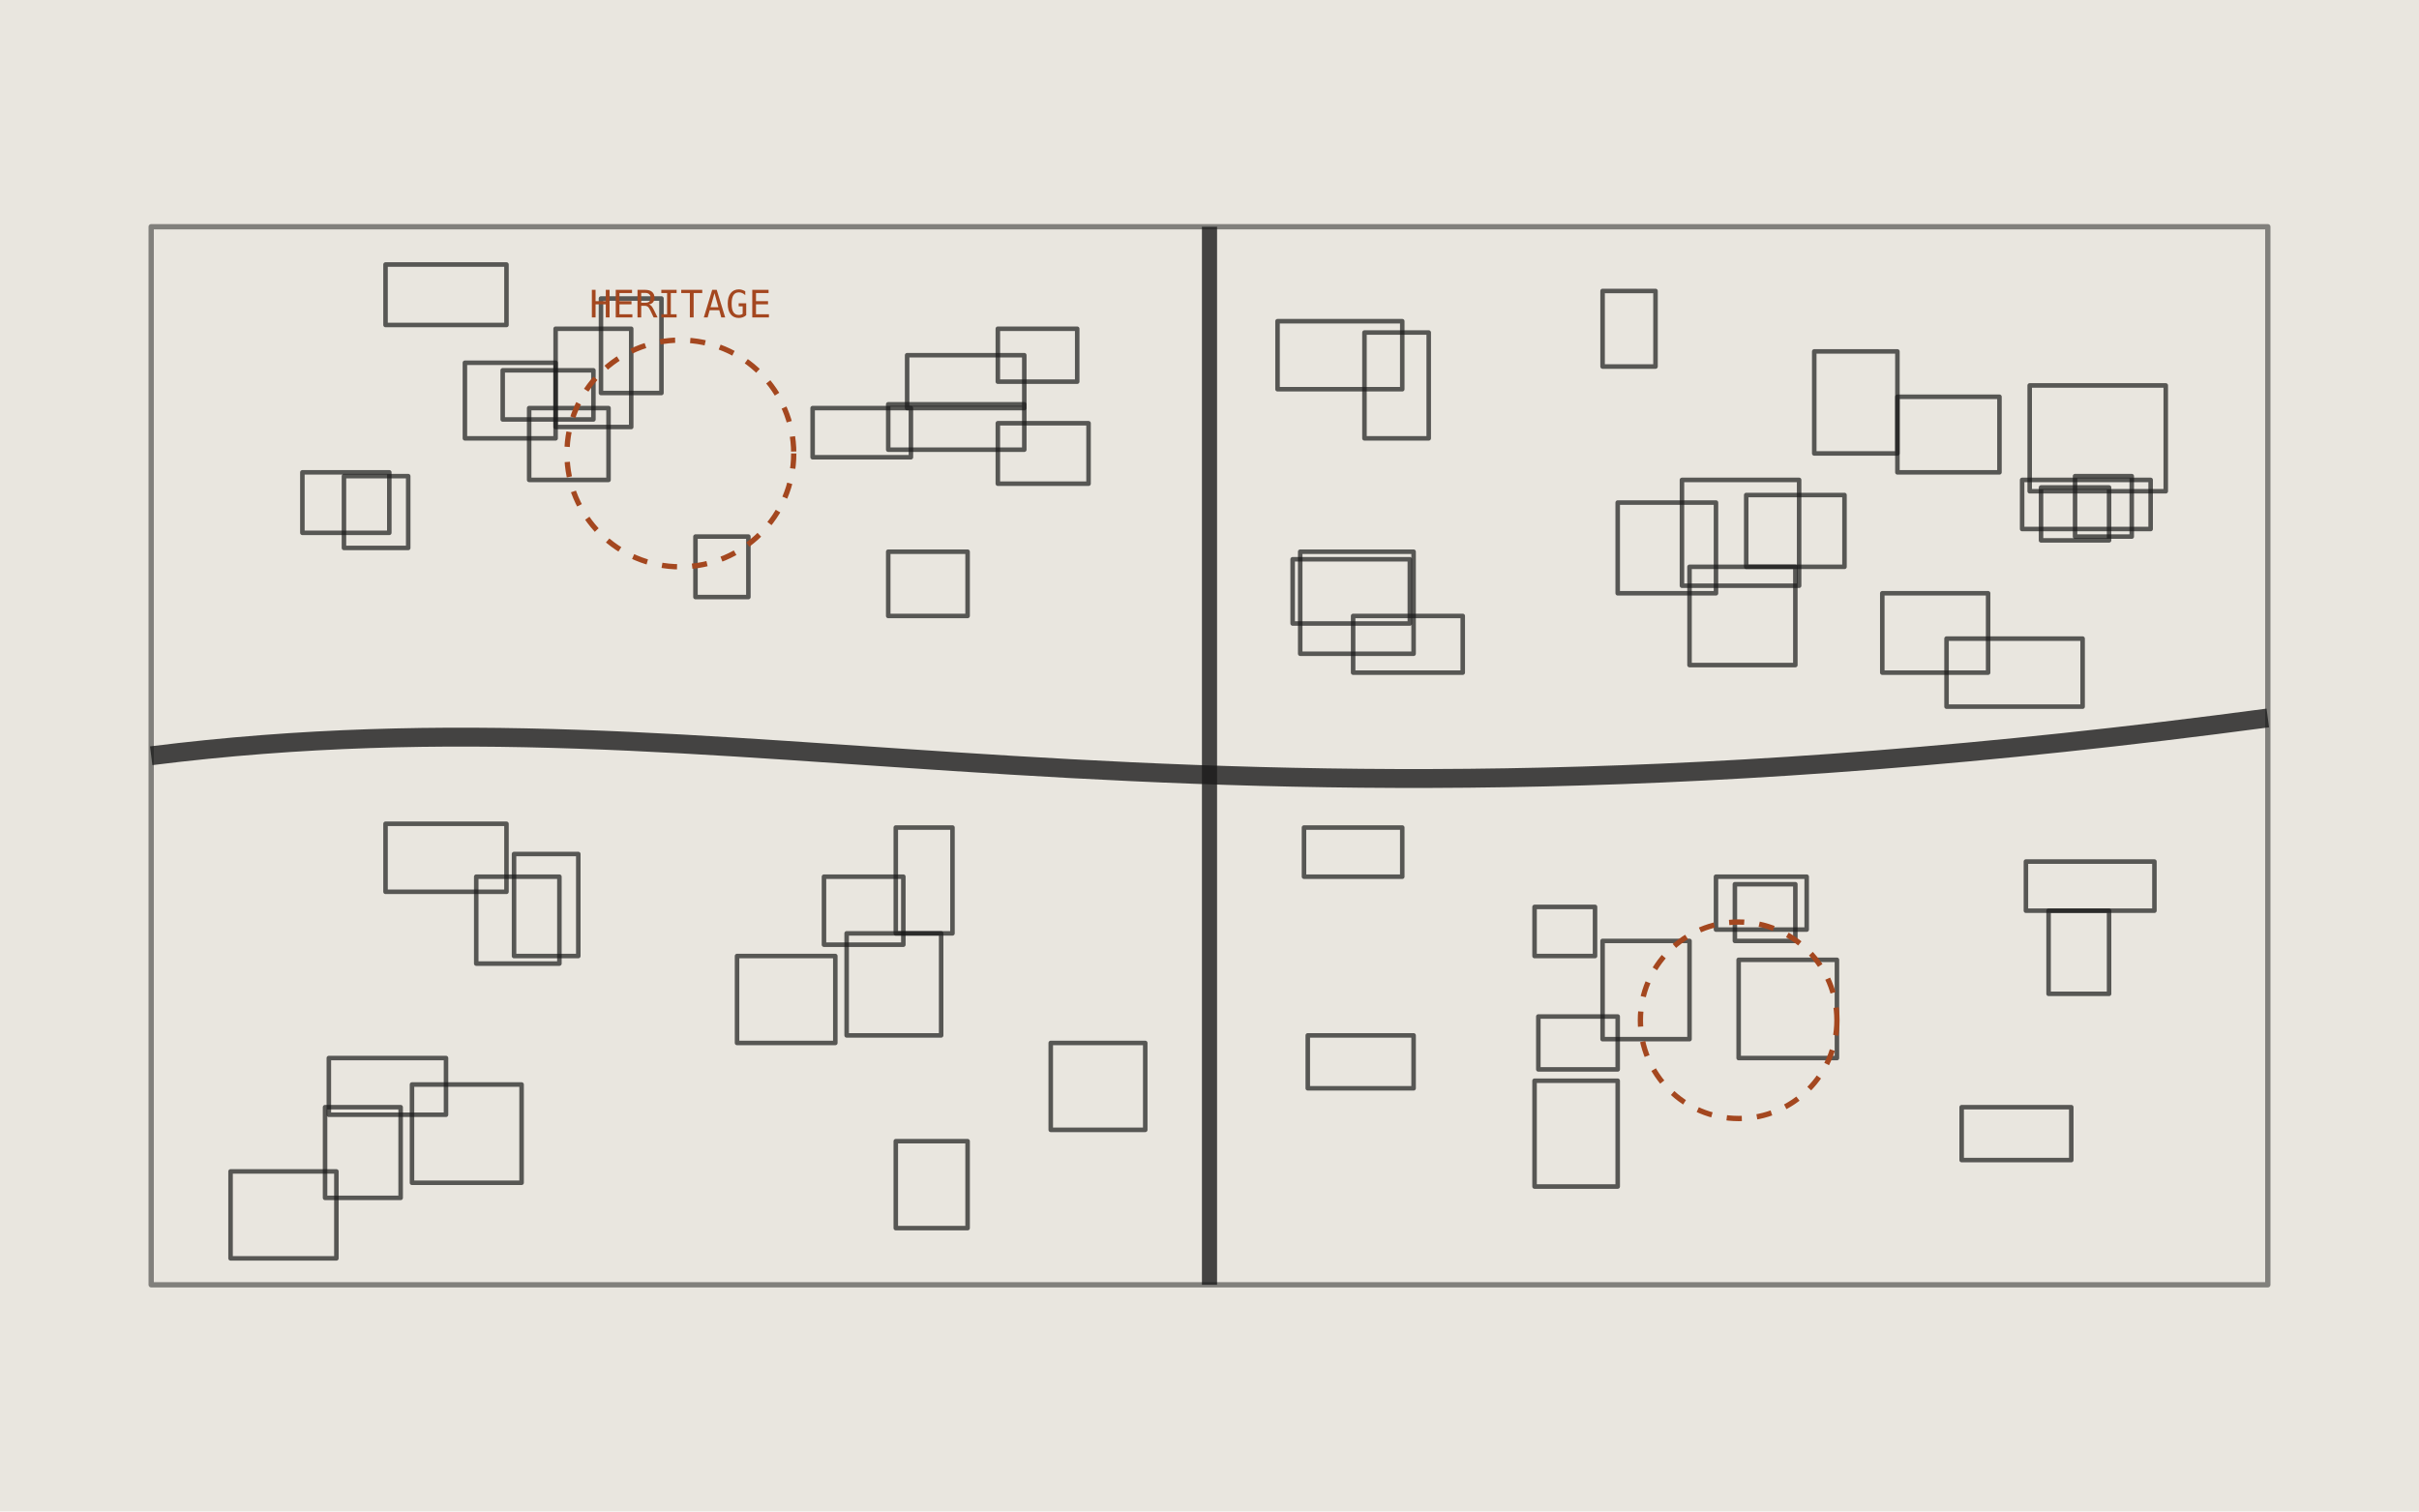
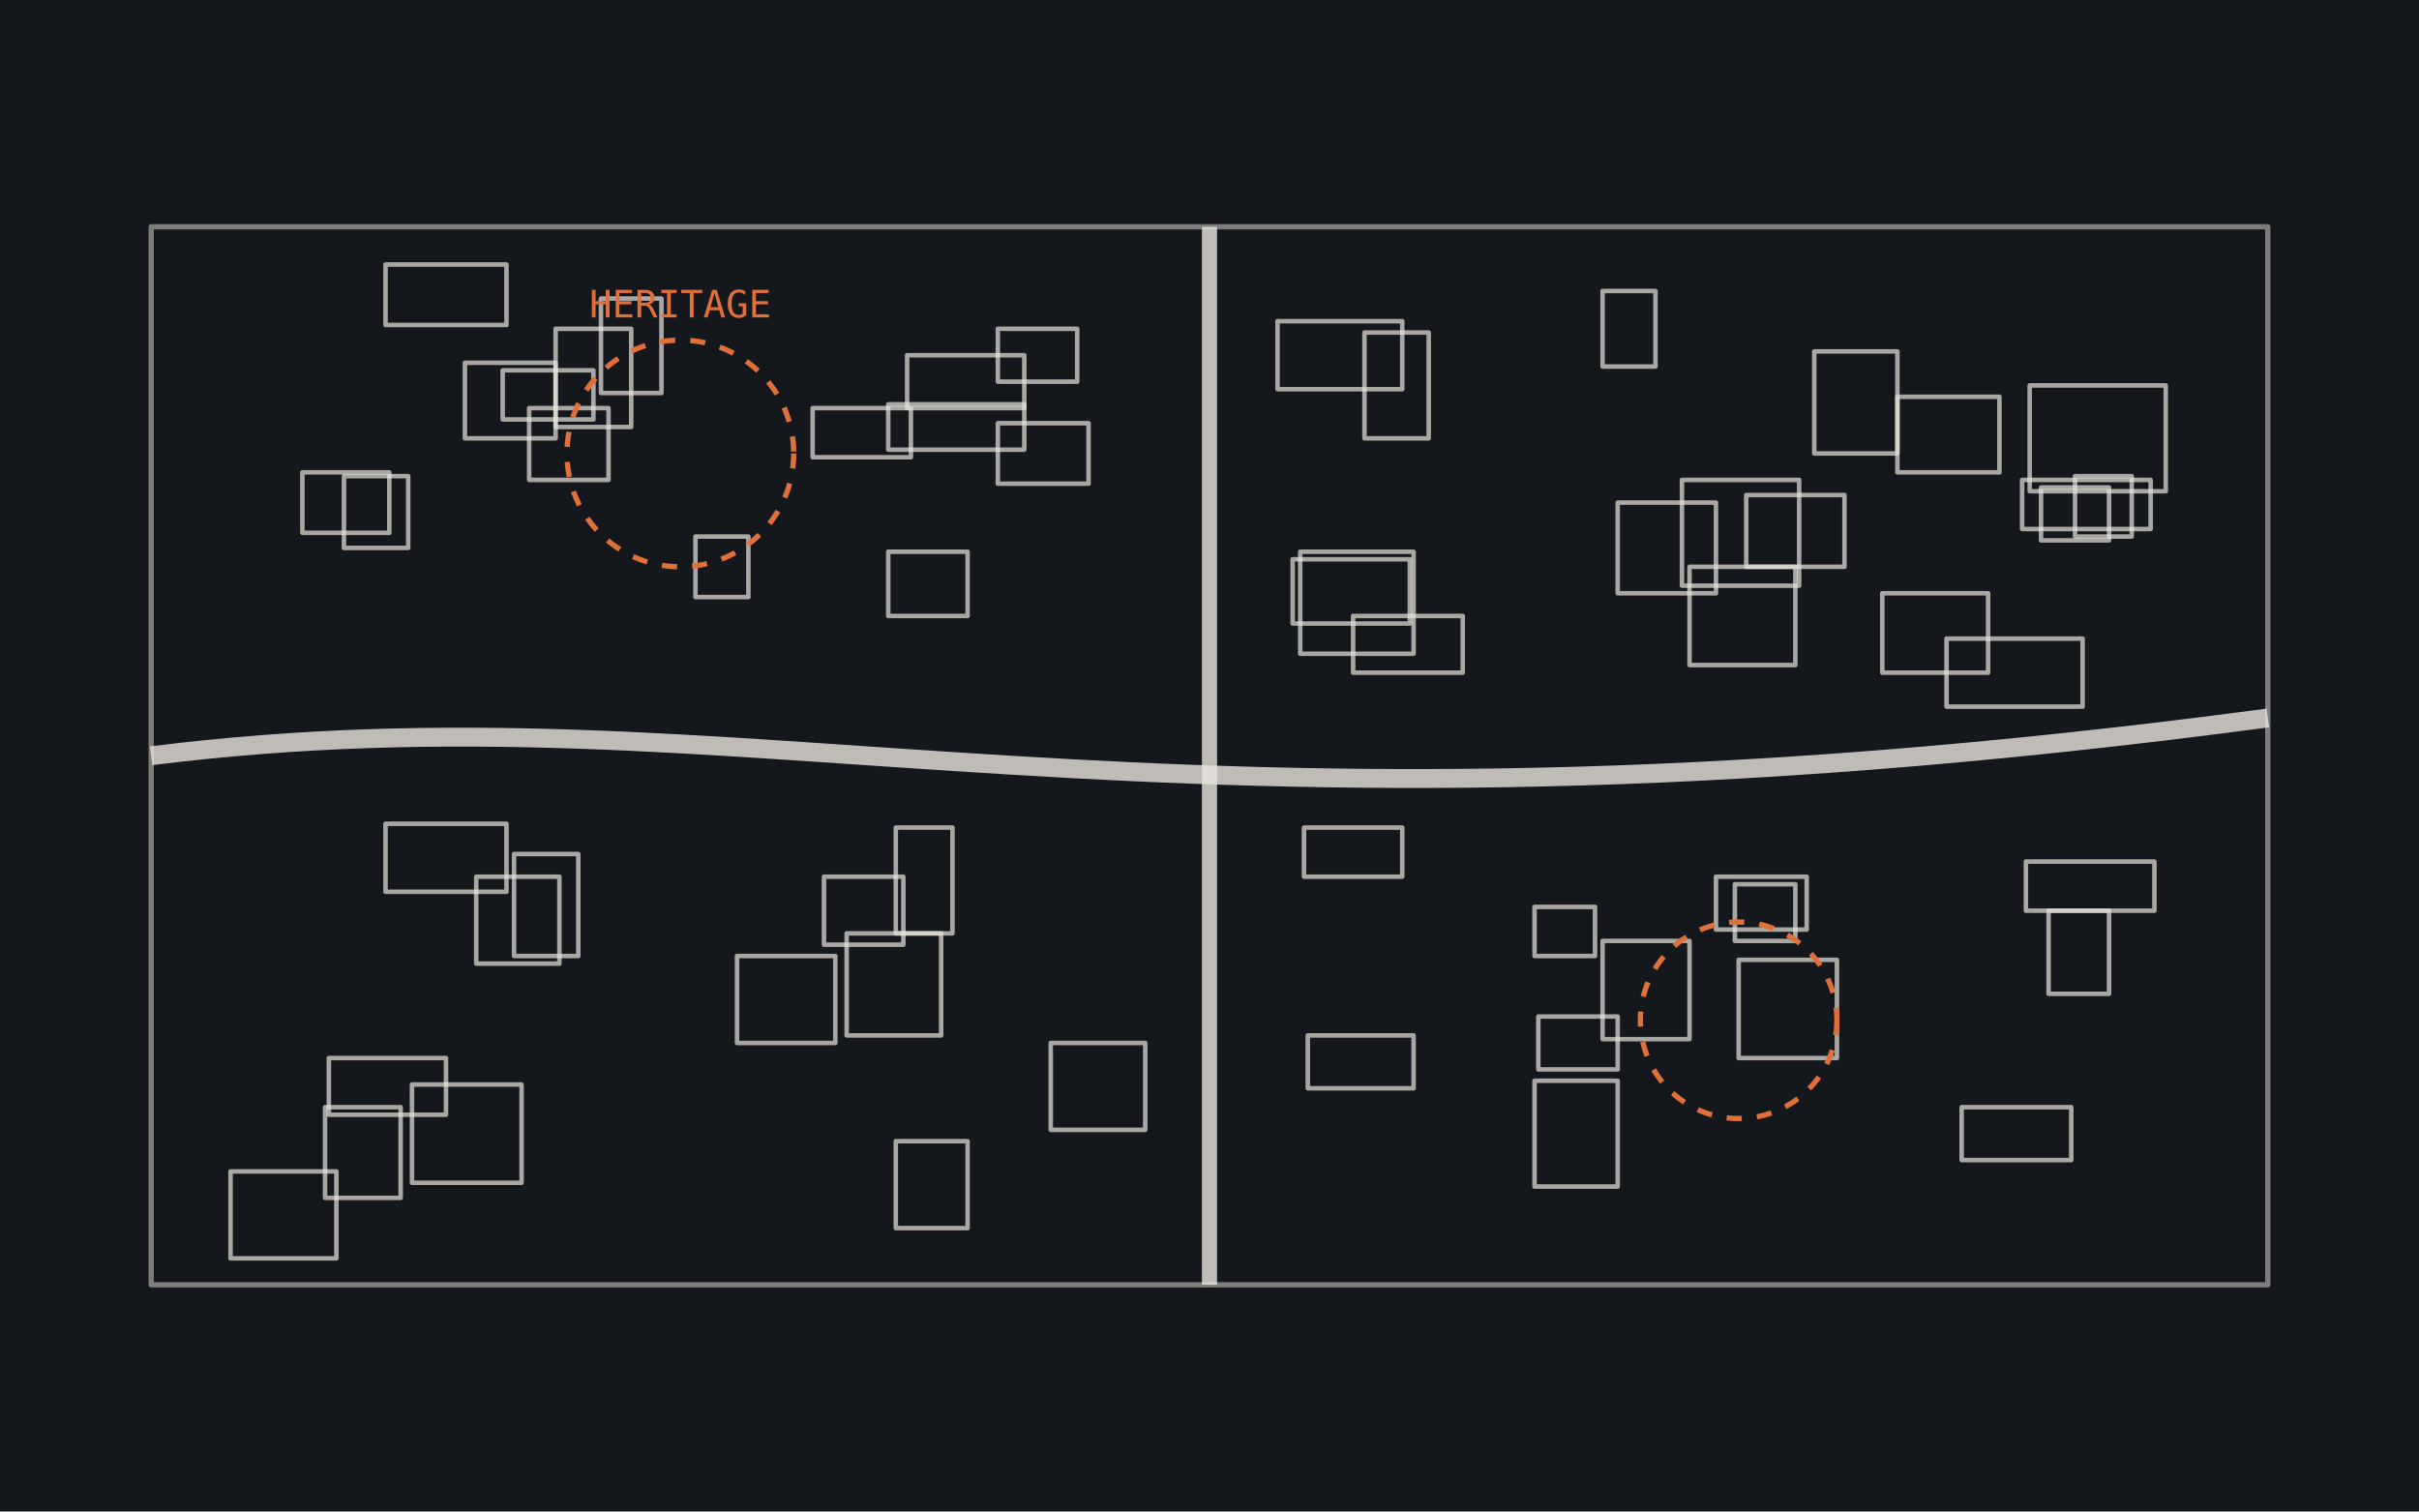
<svg xmlns="http://www.w3.org/2000/svg" viewBox="0 0 640 400" role="img" aria-label="City master plan urban fabric (illustration)">
-   <rect width="640" height="400" fill="#E9E6DF" />
-   <g fill="none" stroke="#1B1B1B" stroke-width="1.4" stroke-linejoin="round">
+   <rect width="640" height="400" fill="#14171C" />
+   <g fill="none" stroke="#E9E5DD" stroke-width="1.4" stroke-linejoin="round">
    <path d="M40 60H600V340H40Z" stroke-opacity=".5" />
    <path d="M40 200C200 180 300 230 600 190" stroke-width="5" stroke-opacity=".8" />
    <path d="M320 60V340" stroke-width="4" stroke-opacity=".8" />
    <rect x="215" y="108" width="26" height="13" stroke-width="1.2" stroke-opacity=".7" />
    <rect x="87" y="280" width="31" height="15" stroke-width="1.2" stroke-opacity=".7" />
    <rect x="237" y="219" width="15" height="28" stroke-width="1.2" stroke-opacity=".7" />
    <rect x="159" y="79" width="16" height="25" stroke-width="1.2" stroke-opacity=".7" />
    <rect x="264" y="87" width="21" height="14" stroke-width="1.2" stroke-opacity=".7" />
    <rect x="535" y="127" width="34" height="13" stroke-width="1.2" stroke-opacity=".7" />
    <rect x="345" y="219" width="26" height="13" stroke-width="1.2" stroke-opacity=".7" />
    <rect x="549" y="126" width="15" height="16" stroke-width="1.2" stroke-opacity=".7" />
    <rect x="342" y="148" width="31" height="17" stroke-width="1.2" stroke-opacity=".7" />
    <rect x="102" y="218" width="32" height="18" stroke-width="1.2" stroke-opacity=".7" />
    <rect x="240" y="94" width="31" height="14" stroke-width="1.2" stroke-opacity=".7" />
    <rect x="338" y="85" width="33" height="18" stroke-width="1.2" stroke-opacity=".7" />
    <rect x="447" y="150" width="28" height="26" stroke-width="1.2" stroke-opacity=".7" />
    <rect x="235" y="146" width="21" height="17" stroke-width="1.2" stroke-opacity=".7" />
    <rect x="407" y="269" width="21" height="14" stroke-width="1.2" stroke-opacity=".7" />
    <rect x="344" y="146" width="30" height="27" stroke-width="1.2" stroke-opacity=".7" />
    <rect x="498" y="157" width="28" height="21" stroke-width="1.2" stroke-opacity=".7" />
    <rect x="361" y="88" width="17" height="28" stroke-width="1.2" stroke-opacity=".7" />
    <rect x="264" y="112" width="24" height="16" stroke-width="1.2" stroke-opacity=".7" />
    <rect x="542" y="241" width="16" height="22" stroke-width="1.2" stroke-opacity=".7" />
    <rect x="224" y="247" width="25" height="27" stroke-width="1.2" stroke-opacity=".7" />
    <rect x="346" y="274" width="28" height="14" stroke-width="1.2" stroke-opacity=".7" />
    <rect x="480" y="93" width="22" height="27" stroke-width="1.2" stroke-opacity=".7" />
    <rect x="406" y="240" width="16" height="13" stroke-width="1.2" stroke-opacity=".7" />
    <rect x="424" y="249" width="23" height="26" stroke-width="1.2" stroke-opacity=".7" />
    <rect x="195" y="253" width="26" height="23" stroke-width="1.2" stroke-opacity=".7" />
    <rect x="61" y="310" width="28" height="23" stroke-width="1.2" stroke-opacity=".7" />
    <rect x="136" y="226" width="17" height="27" stroke-width="1.2" stroke-opacity=".7" />
    <rect x="80" y="125" width="23" height="16" stroke-width="1.2" stroke-opacity=".7" />
    <rect x="428" y="133" width="26" height="24" stroke-width="1.2" stroke-opacity=".7" />
    <rect x="519" y="293" width="29" height="14" stroke-width="1.2" stroke-opacity=".7" />
    <rect x="502" y="105" width="27" height="20" stroke-width="1.2" stroke-opacity=".7" />
    <rect x="540" y="129" width="18" height="14" stroke-width="1.2" stroke-opacity=".7" />
    <rect x="140" y="108" width="21" height="19" stroke-width="1.2" stroke-opacity=".7" />
    <rect x="184" y="142" width="14" height="16" stroke-width="1.2" stroke-opacity=".7" />
    <rect x="537" y="102" width="36" height="28" stroke-width="1.2" stroke-opacity=".7" />
    <rect x="536" y="228" width="34" height="13" stroke-width="1.2" stroke-opacity=".7" />
    <rect x="147" y="87" width="20" height="26" stroke-width="1.2" stroke-opacity=".7" />
    <rect x="133" y="98" width="24" height="13" stroke-width="1.2" stroke-opacity=".7" />
    <rect x="102" y="70" width="32" height="16" stroke-width="1.2" stroke-opacity=".7" />
    <rect x="86" y="293" width="20" height="24" stroke-width="1.2" stroke-opacity=".7" />
    <rect x="126" y="232" width="22" height="23" stroke-width="1.2" stroke-opacity=".7" />
    <rect x="358" y="163" width="29" height="15" stroke-width="1.2" stroke-opacity=".7" />
    <rect x="109" y="287" width="29" height="26" stroke-width="1.2" stroke-opacity=".7" />
    <rect x="123" y="96" width="24" height="20" stroke-width="1.2" stroke-opacity=".7" />
    <rect x="235" y="107" width="36" height="12" stroke-width="1.2" stroke-opacity=".7" />
    <rect x="406" y="286" width="22" height="28" stroke-width="1.2" stroke-opacity=".7" />
    <rect x="237" y="302" width="19" height="23" stroke-width="1.2" stroke-opacity=".7" />
    <rect x="445" y="127" width="31" height="28" stroke-width="1.2" stroke-opacity=".7" />
    <rect x="218" y="232" width="21" height="18" stroke-width="1.2" stroke-opacity=".7" />
    <rect x="462" y="131" width="26" height="19" stroke-width="1.2" stroke-opacity=".7" />
    <rect x="424" y="77" width="14" height="20" stroke-width="1.2" stroke-opacity=".7" />
    <rect x="278" y="276" width="25" height="23" stroke-width="1.2" stroke-opacity=".7" />
    <rect x="91" y="126" width="17" height="19" stroke-width="1.2" stroke-opacity=".7" />
    <rect x="459" y="234" width="16" height="15" stroke-width="1.2" stroke-opacity=".7" />
    <rect x="515" y="169" width="36" height="18" stroke-width="1.2" stroke-opacity=".7" />
    <rect x="454" y="232" width="24" height="14" stroke-width="1.2" stroke-opacity=".7" />
    <rect x="460" y="254" width="26" height="26" stroke-width="1.2" stroke-opacity=".7" />
-     <circle cx="180" cy="120" r="30" stroke="#A4471F" stroke-dasharray="4 4" />
-     <circle cx="460" cy="270" r="26" stroke="#A4471F" stroke-dasharray="4 4" />
-     <text x="180" y="84" font-family="ui-monospace,Consolas,monospace" font-size="10" fill="#A4471F" fill-opacity="1" stroke="none" text-anchor="middle">HERITAGE</text>
+     <circle cx="180" cy="120" r="30" stroke="#E0703A" stroke-dasharray="4 4" />
+     <circle cx="460" cy="270" r="26" stroke="#E0703A" stroke-dasharray="4 4" />
+     <text x="180" y="84" font-family="ui-monospace,Consolas,monospace" font-size="10" fill="#E0703A" fill-opacity="1" stroke="none" text-anchor="middle">HERITAGE</text>
  </g>
</svg>
